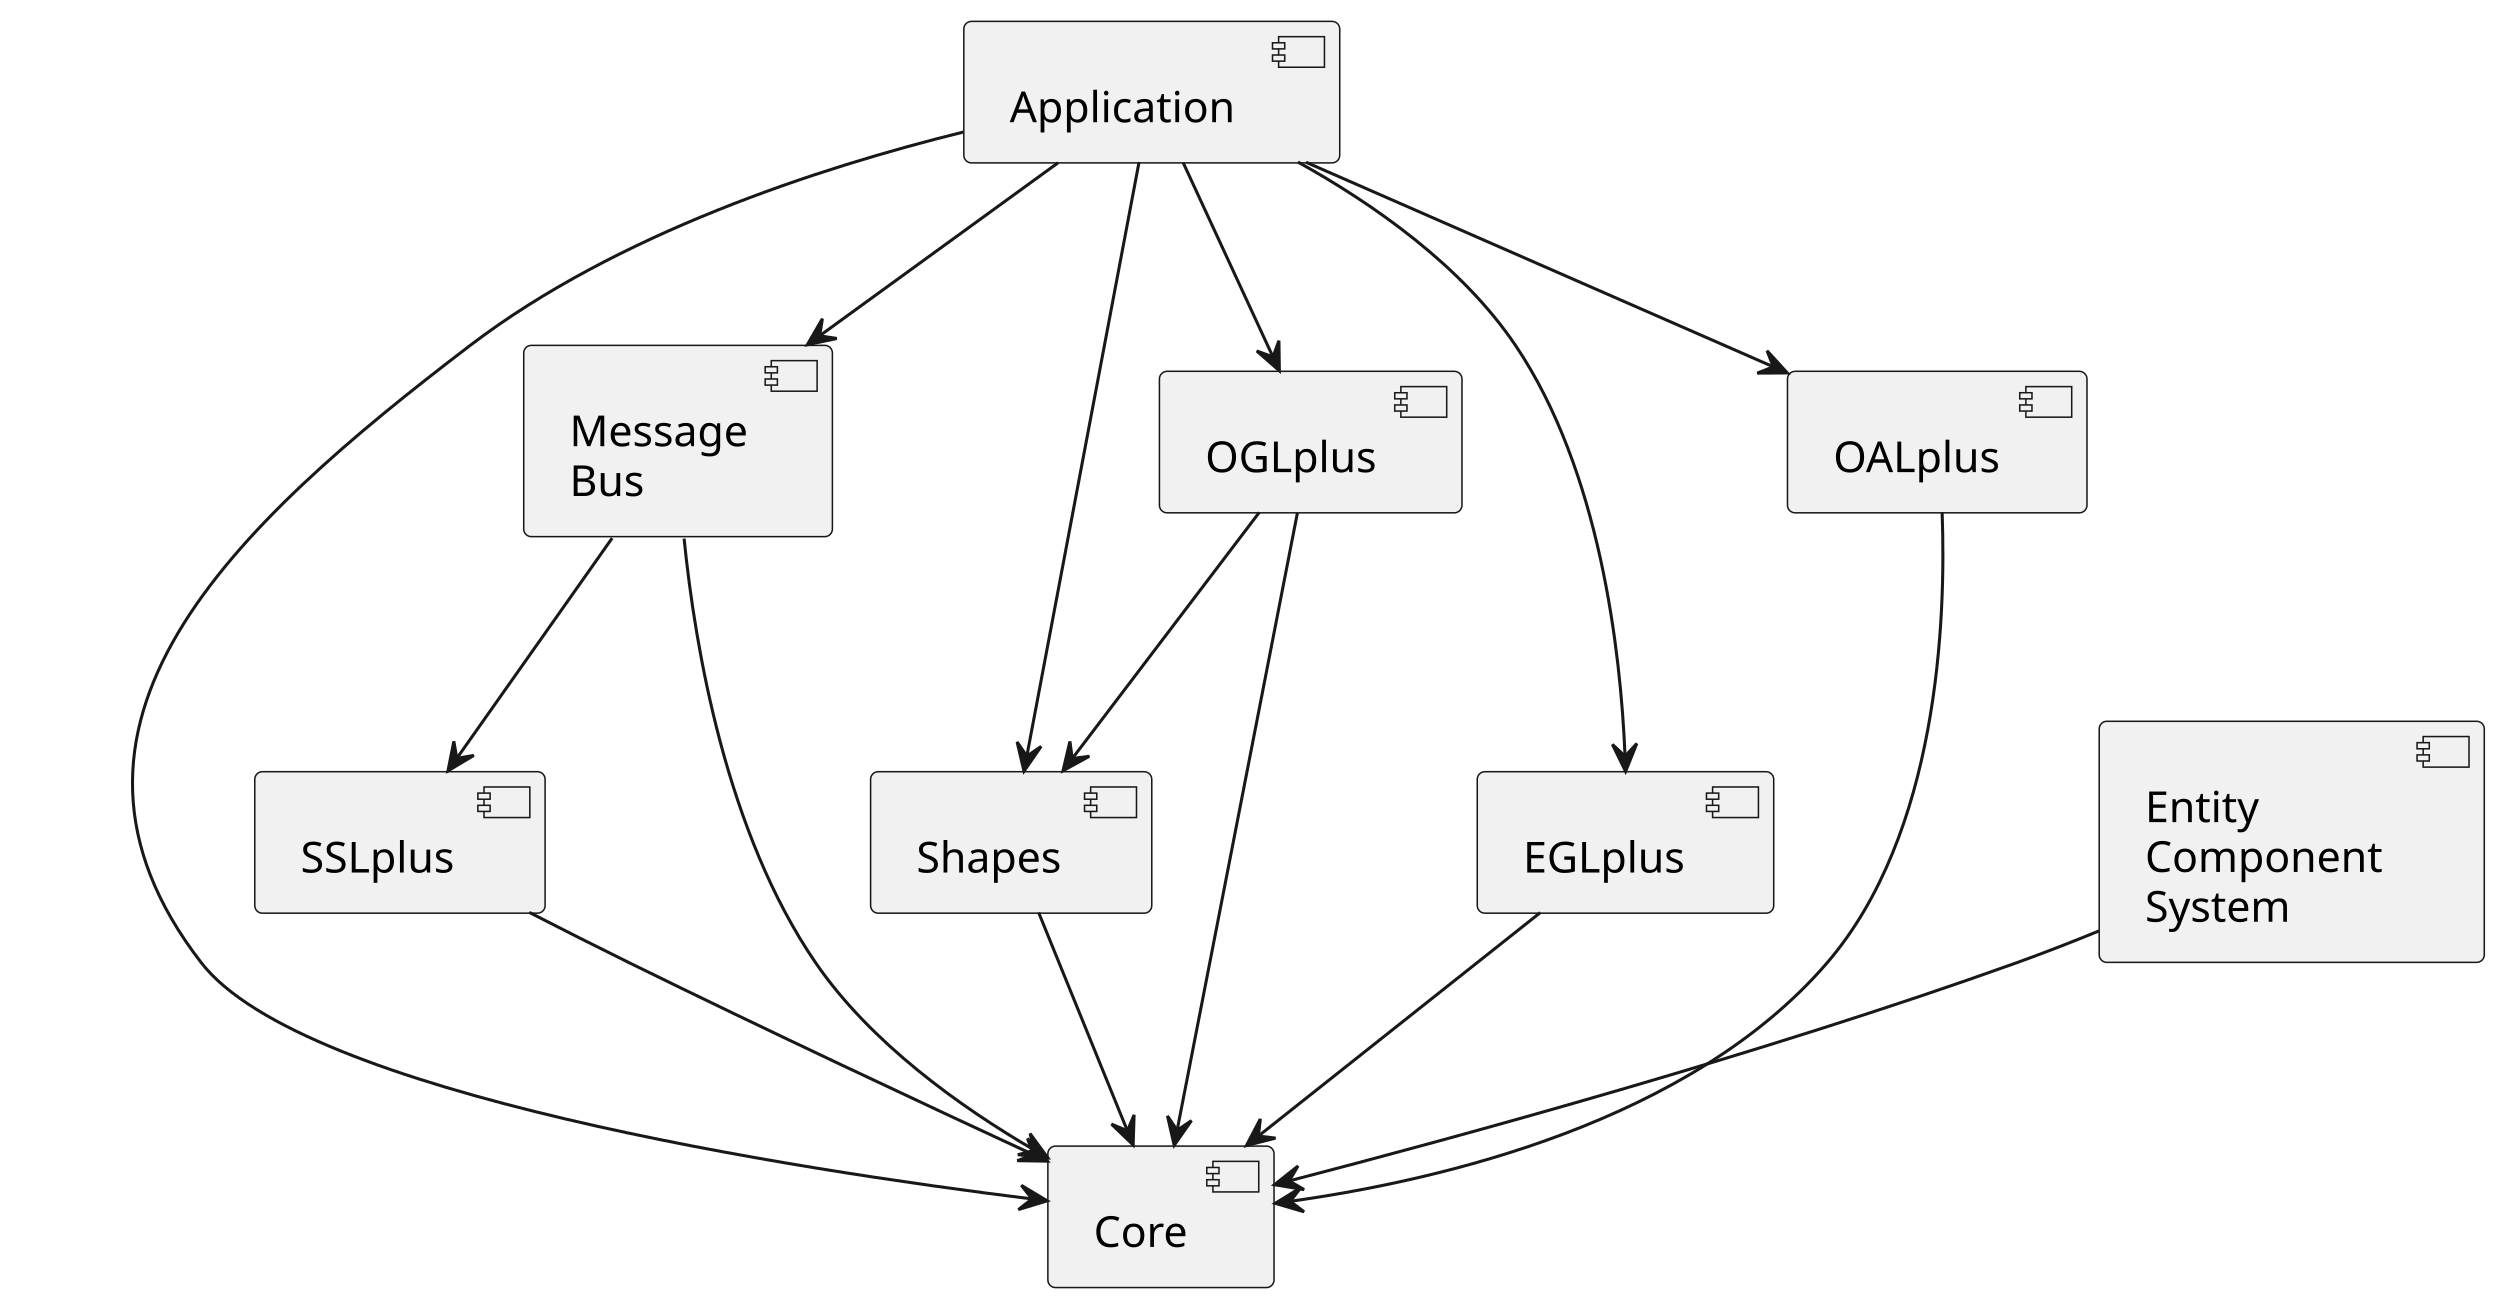
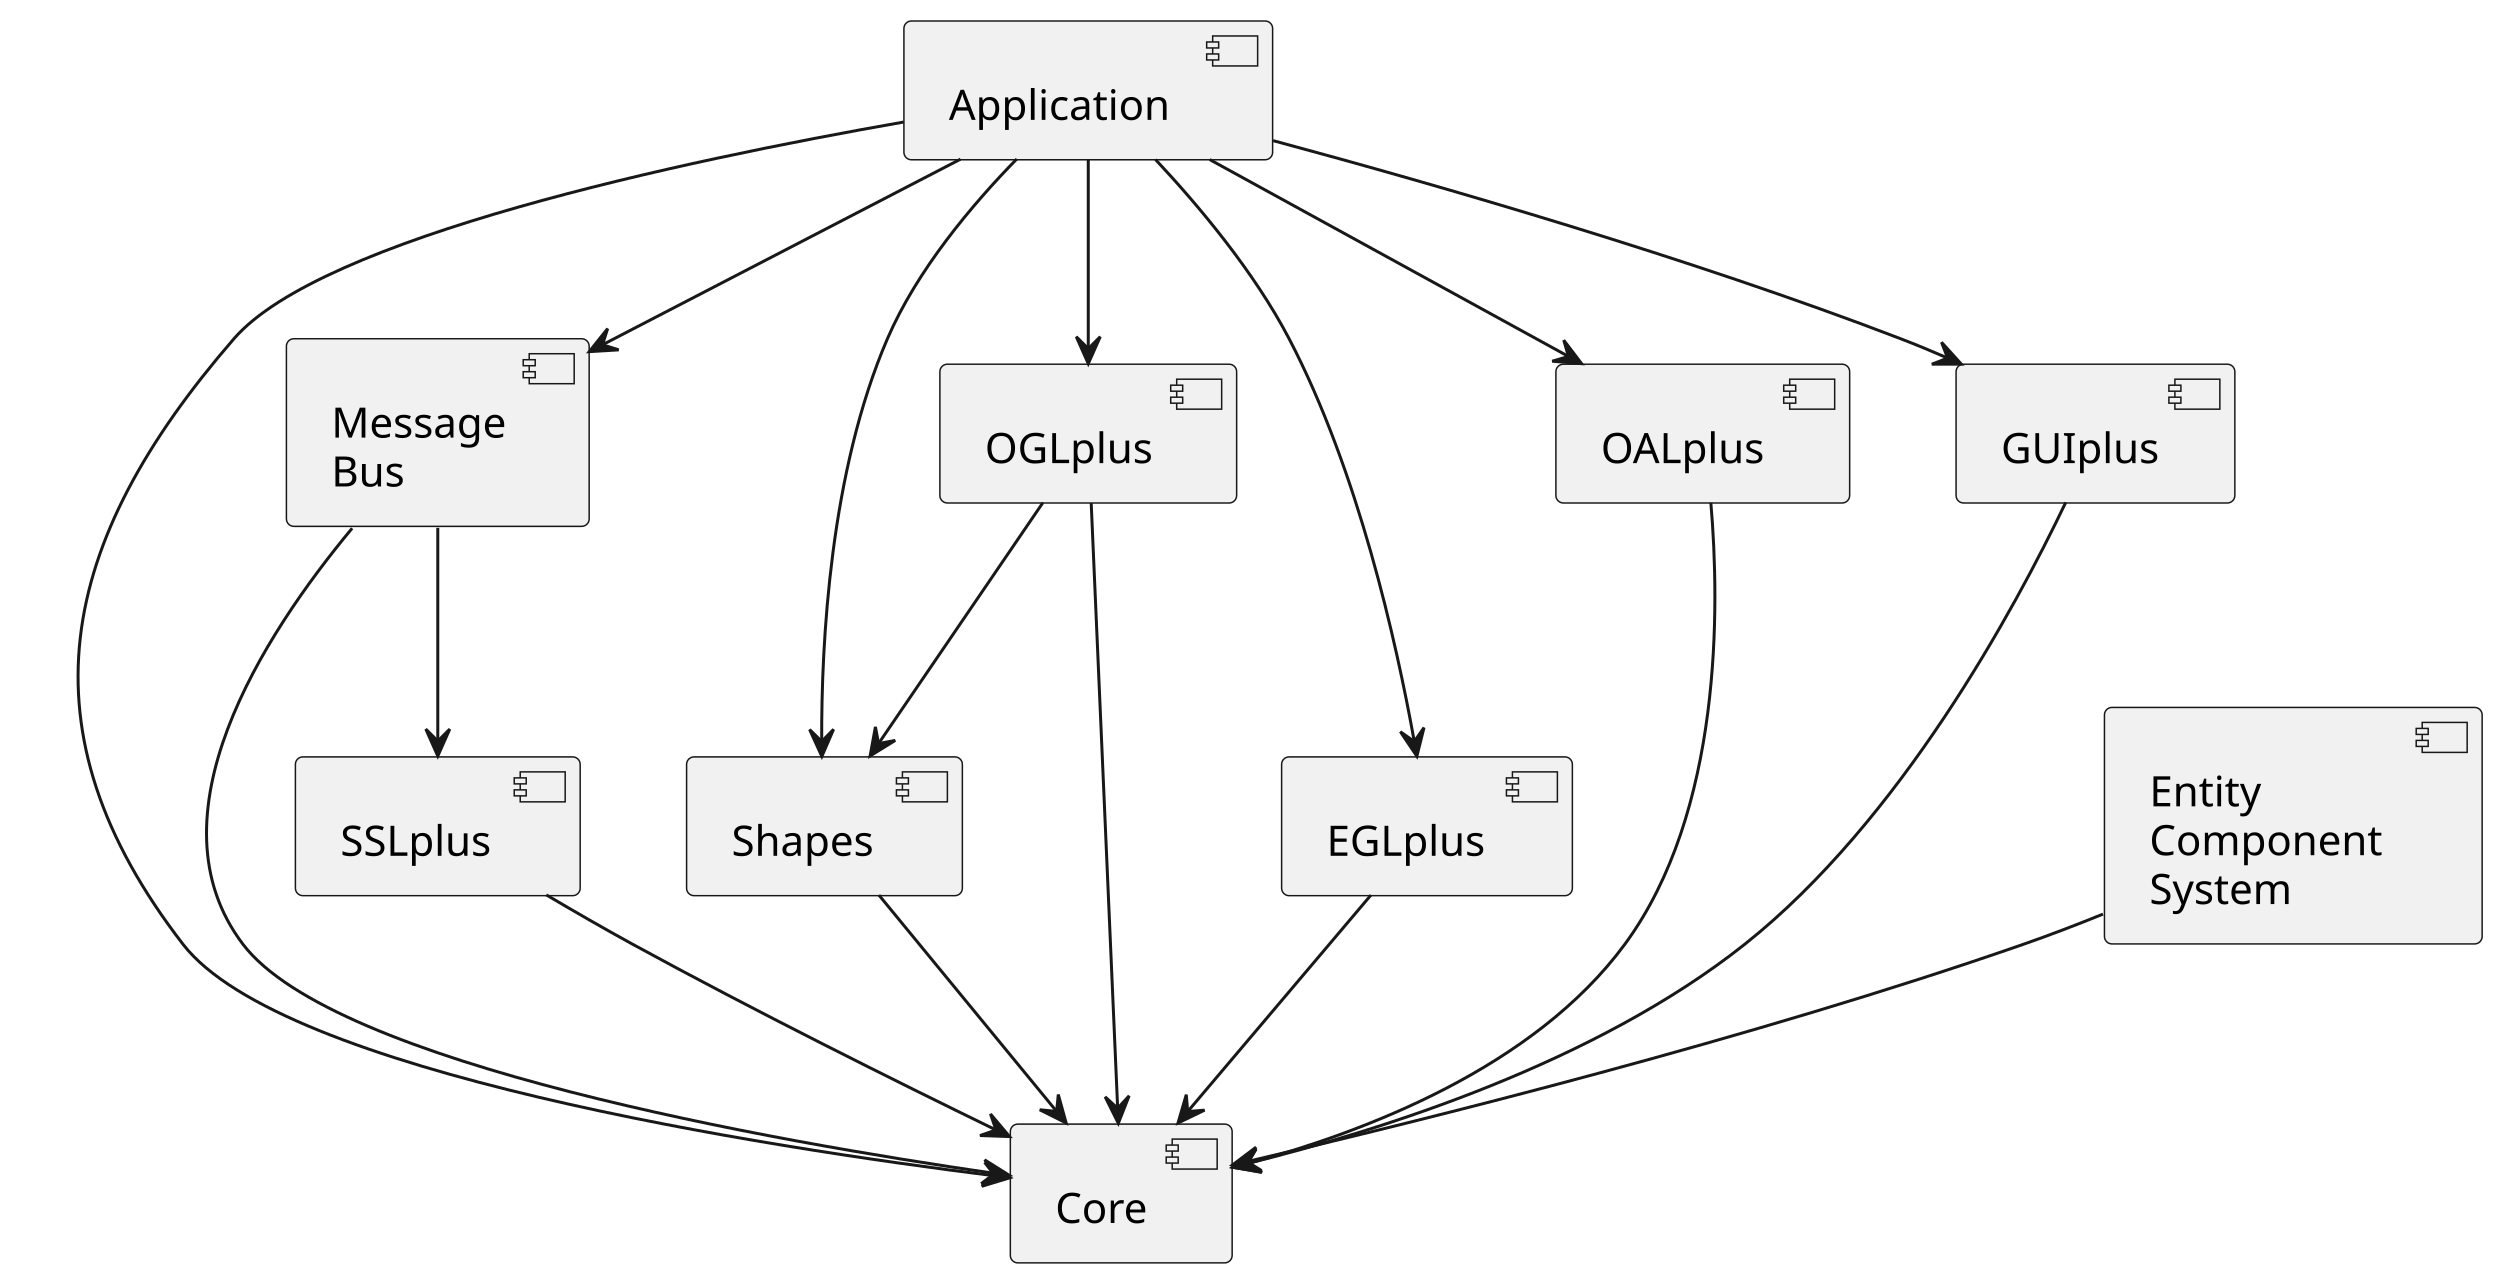
- <svg xmlns="http://www.w3.org/2000/svg" contentStyleType="text/css" height="427px" preserveAspectRatio="none" style="width:818px;height:427px;background:#FFFFFF;" version="1.1" viewBox="0 0 818 427" width="818px" zoomAndPan="magnify">
+ <svg xmlns="http://www.w3.org/2000/svg" contentStyleType="text/css" height="427px" preserveAspectRatio="none" style="width:834px;height:427px;background:#FFFFFF;" version="1.1" viewBox="0 0 834 427" width="834px" zoomAndPan="magnify">
  <defs />
  <g>
    <g id="elem_core">
-       <rect fill="#F1F1F1" height="46.297" rx="2.5" ry="2.5" style="stroke:#181818;stroke-width:0.5;" width="74" x="342.861" y="375" />
-       <rect fill="#F1F1F1" height="10" style="stroke:#181818;stroke-width:0.5;" width="15" x="396.861" y="380" />
-       <rect fill="#F1F1F1" height="2" style="stroke:#181818;stroke-width:0.5;" width="4" x="394.861" y="382" />
-       <rect fill="#F1F1F1" height="2" style="stroke:#181818;stroke-width:0.5;" width="4" x="394.861" y="386" />
-       <text fill="#000000" font-family="sans-serif" font-size="14" lengthAdjust="spacing" textLength="34" x="357.861" y="407.995">Core</text>
+       <rect fill="#F1F1F1" height="46.297" rx="2.5" ry="2.5" style="stroke:#181818;stroke-width:0.5;" width="74" x="337.046" y="375" />
+       <rect fill="#F1F1F1" height="10" style="stroke:#181818;stroke-width:0.5;" width="15" x="391.046" y="380" />
+       <rect fill="#F1F1F1" height="2" style="stroke:#181818;stroke-width:0.5;" width="4" x="389.046" y="382" />
+       <rect fill="#F1F1F1" height="2" style="stroke:#181818;stroke-width:0.5;" width="4" x="389.046" y="386" />
+       <text fill="#000000" font-family="sans-serif" font-size="14" lengthAdjust="spacing" textLength="34" x="352.046" y="407.995">Core</text>
    </g>
    <g id="elem_sslplus">
-       <rect fill="#F1F1F1" height="46.297" rx="2.5" ry="2.5" style="stroke:#181818;stroke-width:0.5;" width="95" x="83.361" y="252.5" />
-       <rect fill="#F1F1F1" height="10" style="stroke:#181818;stroke-width:0.5;" width="15" x="158.361" y="257.5" />
-       <rect fill="#F1F1F1" height="2" style="stroke:#181818;stroke-width:0.5;" width="4" x="156.361" y="259.5" />
-       <rect fill="#F1F1F1" height="2" style="stroke:#181818;stroke-width:0.5;" width="4" x="156.361" y="263.5" />
-       <text fill="#000000" font-family="sans-serif" font-size="14" lengthAdjust="spacing" textLength="55" x="98.361" y="285.495">SSLplus</text>
+       <rect fill="#F1F1F1" height="46.297" rx="2.5" ry="2.5" style="stroke:#181818;stroke-width:0.5;" width="95" x="98.546" y="252.5" />
+       <rect fill="#F1F1F1" height="10" style="stroke:#181818;stroke-width:0.5;" width="15" x="173.546" y="257.5" />
+       <rect fill="#F1F1F1" height="2" style="stroke:#181818;stroke-width:0.5;" width="4" x="171.546" y="259.5" />
+       <rect fill="#F1F1F1" height="2" style="stroke:#181818;stroke-width:0.5;" width="4" x="171.546" y="263.5" />
+       <text fill="#000000" font-family="sans-serif" font-size="14" lengthAdjust="spacing" textLength="55" x="113.546" y="285.495">SSLplus</text>
    </g>
    <g id="elem_shapes">
-       <rect fill="#F1F1F1" height="46.297" rx="2.5" ry="2.5" style="stroke:#181818;stroke-width:0.5;" width="92" x="284.861" y="252.5" />
-       <rect fill="#F1F1F1" height="10" style="stroke:#181818;stroke-width:0.5;" width="15" x="356.861" y="257.5" />
-       <rect fill="#F1F1F1" height="2" style="stroke:#181818;stroke-width:0.5;" width="4" x="354.861" y="259.5" />
-       <rect fill="#F1F1F1" height="2" style="stroke:#181818;stroke-width:0.5;" width="4" x="354.861" y="263.5" />
-       <text fill="#000000" font-family="sans-serif" font-size="14" lengthAdjust="spacing" textLength="52" x="299.861" y="285.495">Shapes</text>
+       <rect fill="#F1F1F1" height="46.297" rx="2.5" ry="2.5" style="stroke:#181818;stroke-width:0.5;" width="92" x="229.046" y="252.5" />
+       <rect fill="#F1F1F1" height="10" style="stroke:#181818;stroke-width:0.5;" width="15" x="301.046" y="257.5" />
+       <rect fill="#F1F1F1" height="2" style="stroke:#181818;stroke-width:0.5;" width="4" x="299.046" y="259.5" />
+       <rect fill="#F1F1F1" height="2" style="stroke:#181818;stroke-width:0.5;" width="4" x="299.046" y="263.5" />
+       <text fill="#000000" font-family="sans-serif" font-size="14" lengthAdjust="spacing" textLength="52" x="244.046" y="285.495">Shapes</text>
    </g>
    <g id="elem_msgbus">
-       <rect fill="#F1F1F1" height="62.594" rx="2.5" ry="2.5" style="stroke:#181818;stroke-width:0.5;" width="101" x="171.361" y="113" />
-       <rect fill="#F1F1F1" height="10" style="stroke:#181818;stroke-width:0.5;" width="15" x="252.361" y="118" />
-       <rect fill="#F1F1F1" height="2" style="stroke:#181818;stroke-width:0.5;" width="4" x="250.361" y="120" />
-       <rect fill="#F1F1F1" height="2" style="stroke:#181818;stroke-width:0.5;" width="4" x="250.361" y="124" />
-       <text fill="#000000" font-family="sans-serif" font-size="14" lengthAdjust="spacing" textLength="61" x="186.361" y="145.995">Message</text>
-       <text fill="#000000" font-family="sans-serif" font-size="14" lengthAdjust="spacing" textLength="25" x="186.361" y="162.292">Bus</text>
+       <rect fill="#F1F1F1" height="62.594" rx="2.5" ry="2.5" style="stroke:#181818;stroke-width:0.5;" width="101" x="95.546" y="113" />
+       <rect fill="#F1F1F1" height="10" style="stroke:#181818;stroke-width:0.5;" width="15" x="176.546" y="118" />
+       <rect fill="#F1F1F1" height="2" style="stroke:#181818;stroke-width:0.5;" width="4" x="174.546" y="120" />
+       <rect fill="#F1F1F1" height="2" style="stroke:#181818;stroke-width:0.5;" width="4" x="174.546" y="124" />
+       <text fill="#000000" font-family="sans-serif" font-size="14" lengthAdjust="spacing" textLength="61" x="110.546" y="145.995">Message</text>
+       <text fill="#000000" font-family="sans-serif" font-size="14" lengthAdjust="spacing" textLength="25" x="110.546" y="162.292">Bus</text>
    </g>
    <g id="elem_eglplus">
-       <rect fill="#F1F1F1" height="46.297" rx="2.5" ry="2.5" style="stroke:#181818;stroke-width:0.5;" width="97" x="483.361" y="252.5" />
-       <rect fill="#F1F1F1" height="10" style="stroke:#181818;stroke-width:0.5;" width="15" x="560.361" y="257.5" />
-       <rect fill="#F1F1F1" height="2" style="stroke:#181818;stroke-width:0.5;" width="4" x="558.361" y="259.5" />
-       <rect fill="#F1F1F1" height="2" style="stroke:#181818;stroke-width:0.5;" width="4" x="558.361" y="263.5" />
-       <text fill="#000000" font-family="sans-serif" font-size="14" lengthAdjust="spacing" textLength="57" x="498.361" y="285.495">EGLplus</text>
+       <rect fill="#F1F1F1" height="46.297" rx="2.5" ry="2.5" style="stroke:#181818;stroke-width:0.5;" width="97" x="427.546" y="252.5" />
+       <rect fill="#F1F1F1" height="10" style="stroke:#181818;stroke-width:0.5;" width="15" x="504.546" y="257.5" />
+       <rect fill="#F1F1F1" height="2" style="stroke:#181818;stroke-width:0.5;" width="4" x="502.546" y="259.5" />
+       <rect fill="#F1F1F1" height="2" style="stroke:#181818;stroke-width:0.5;" width="4" x="502.546" y="263.5" />
+       <text fill="#000000" font-family="sans-serif" font-size="14" lengthAdjust="spacing" textLength="57" x="442.546" y="285.495">EGLplus</text>
    </g>
    <g id="elem_oglplus">
-       <rect fill="#F1F1F1" height="46.297" rx="2.5" ry="2.5" style="stroke:#181818;stroke-width:0.5;" width="99" x="379.361" y="121.5" />
-       <rect fill="#F1F1F1" height="10" style="stroke:#181818;stroke-width:0.5;" width="15" x="458.361" y="126.5" />
-       <rect fill="#F1F1F1" height="2" style="stroke:#181818;stroke-width:0.5;" width="4" x="456.361" y="128.5" />
-       <rect fill="#F1F1F1" height="2" style="stroke:#181818;stroke-width:0.5;" width="4" x="456.361" y="132.5" />
-       <text fill="#000000" font-family="sans-serif" font-size="14" lengthAdjust="spacing" textLength="59" x="394.361" y="154.495">OGLplus</text>
+       <rect fill="#F1F1F1" height="46.297" rx="2.5" ry="2.5" style="stroke:#181818;stroke-width:0.5;" width="99" x="313.546" y="121.5" />
+       <rect fill="#F1F1F1" height="10" style="stroke:#181818;stroke-width:0.5;" width="15" x="392.546" y="126.5" />
+       <rect fill="#F1F1F1" height="2" style="stroke:#181818;stroke-width:0.5;" width="4" x="390.546" y="128.5" />
+       <rect fill="#F1F1F1" height="2" style="stroke:#181818;stroke-width:0.5;" width="4" x="390.546" y="132.5" />
+       <text fill="#000000" font-family="sans-serif" font-size="14" lengthAdjust="spacing" textLength="59" x="328.546" y="154.495">OGLplus</text>
    </g>
    <g id="elem_oalplus">
-       <rect fill="#F1F1F1" height="46.297" rx="2.5" ry="2.5" style="stroke:#181818;stroke-width:0.5;" width="98" x="584.861" y="121.5" />
-       <rect fill="#F1F1F1" height="10" style="stroke:#181818;stroke-width:0.5;" width="15" x="662.861" y="126.5" />
-       <rect fill="#F1F1F1" height="2" style="stroke:#181818;stroke-width:0.5;" width="4" x="660.861" y="128.5" />
-       <rect fill="#F1F1F1" height="2" style="stroke:#181818;stroke-width:0.5;" width="4" x="660.861" y="132.5" />
-       <text fill="#000000" font-family="sans-serif" font-size="14" lengthAdjust="spacing" textLength="58" x="599.861" y="154.495">OALplus</text>
+       <rect fill="#F1F1F1" height="46.297" rx="2.5" ry="2.5" style="stroke:#181818;stroke-width:0.5;" width="98" x="519.046" y="121.5" />
+       <rect fill="#F1F1F1" height="10" style="stroke:#181818;stroke-width:0.5;" width="15" x="597.046" y="126.5" />
+       <rect fill="#F1F1F1" height="2" style="stroke:#181818;stroke-width:0.5;" width="4" x="595.046" y="128.5" />
+       <rect fill="#F1F1F1" height="2" style="stroke:#181818;stroke-width:0.5;" width="4" x="595.046" y="132.5" />
+       <text fill="#000000" font-family="sans-serif" font-size="14" lengthAdjust="spacing" textLength="58" x="534.046" y="154.495">OALplus</text>
+     </g>
+     <g id="elem_guiplus">
+       <rect fill="#F1F1F1" height="46.297" rx="2.5" ry="2.5" style="stroke:#181818;stroke-width:0.5;" width="93" x="652.546" y="121.5" />
+       <rect fill="#F1F1F1" height="10" style="stroke:#181818;stroke-width:0.5;" width="15" x="725.546" y="126.5" />
+       <rect fill="#F1F1F1" height="2" style="stroke:#181818;stroke-width:0.5;" width="4" x="723.546" y="128.5" />
+       <rect fill="#F1F1F1" height="2" style="stroke:#181818;stroke-width:0.5;" width="4" x="723.546" y="132.5" />
+       <text fill="#000000" font-family="sans-serif" font-size="14" lengthAdjust="spacing" textLength="53" x="667.546" y="154.495">GUIplus</text>
    </g>
    <g id="elem_ecs">
-       <rect fill="#F1F1F1" height="78.891" rx="2.5" ry="2.5" style="stroke:#181818;stroke-width:0.5;" width="126" x="686.861" y="236" />
-       <rect fill="#F1F1F1" height="10" style="stroke:#181818;stroke-width:0.5;" width="15" x="792.861" y="241" />
-       <rect fill="#F1F1F1" height="2" style="stroke:#181818;stroke-width:0.5;" width="4" x="790.861" y="243" />
-       <rect fill="#F1F1F1" height="2" style="stroke:#181818;stroke-width:0.5;" width="4" x="790.861" y="247" />
-       <text fill="#000000" font-family="sans-serif" font-size="14" lengthAdjust="spacing" textLength="44" x="701.861" y="268.995">Entity</text>
-       <text fill="#000000" font-family="sans-serif" font-size="14" lengthAdjust="spacing" textLength="86" x="701.861" y="285.292">Component</text>
-       <text fill="#000000" font-family="sans-serif" font-size="14" lengthAdjust="spacing" textLength="54" x="701.861" y="301.589">System</text>
+       <rect fill="#F1F1F1" height="78.891" rx="2.5" ry="2.5" style="stroke:#181818;stroke-width:0.5;" width="126" x="702.046" y="236" />
+       <rect fill="#F1F1F1" height="10" style="stroke:#181818;stroke-width:0.5;" width="15" x="808.046" y="241" />
+       <rect fill="#F1F1F1" height="2" style="stroke:#181818;stroke-width:0.5;" width="4" x="806.046" y="243" />
+       <rect fill="#F1F1F1" height="2" style="stroke:#181818;stroke-width:0.5;" width="4" x="806.046" y="247" />
+       <text fill="#000000" font-family="sans-serif" font-size="14" lengthAdjust="spacing" textLength="44" x="717.046" y="268.995">Entity</text>
+       <text fill="#000000" font-family="sans-serif" font-size="14" lengthAdjust="spacing" textLength="86" x="717.046" y="285.292">Component</text>
+       <text fill="#000000" font-family="sans-serif" font-size="14" lengthAdjust="spacing" textLength="54" x="717.046" y="301.589">System</text>
    </g>
    <g id="elem_app">
-       <rect fill="#F1F1F1" height="46.297" rx="2.5" ry="2.5" style="stroke:#181818;stroke-width:0.5;" width="123" x="315.361" y="7" />
-       <rect fill="#F1F1F1" height="10" style="stroke:#181818;stroke-width:0.5;" width="15" x="418.361" y="12" />
-       <rect fill="#F1F1F1" height="2" style="stroke:#181818;stroke-width:0.5;" width="4" x="416.361" y="14" />
-       <rect fill="#F1F1F1" height="2" style="stroke:#181818;stroke-width:0.5;" width="4" x="416.361" y="18" />
-       <text fill="#000000" font-family="sans-serif" font-size="14" lengthAdjust="spacing" textLength="83" x="330.361" y="39.995">Application</text>
+       <rect fill="#F1F1F1" height="46.297" rx="2.5" ry="2.5" style="stroke:#181818;stroke-width:0.5;" width="123" x="301.546" y="7" />
+       <rect fill="#F1F1F1" height="10" style="stroke:#181818;stroke-width:0.5;" width="15" x="404.546" y="12" />
+       <rect fill="#F1F1F1" height="2" style="stroke:#181818;stroke-width:0.5;" width="4" x="402.546" y="14" />
+       <rect fill="#F1F1F1" height="2" style="stroke:#181818;stroke-width:0.5;" width="4" x="402.546" y="18" />
+       <text fill="#000000" font-family="sans-serif" font-size="14" lengthAdjust="spacing" textLength="83" x="316.546" y="39.995">Application</text>
    </g>
    <g id="link_sslplus_core">
-       <path d="M173.175,298.537 C183.809,303.989 195.223,309.765 205.861,315 C250.738,337.085 302.663,361.396 338.027,377.769 " fill="none" id="sslplus-to-core" style="stroke:#181818;stroke-width:1.0;" />
-       <polygon fill="#181818" points="342.688,379.925,336.199,372.517,338.15,377.827,332.841,379.778,342.688,379.925" style="stroke:#181818;stroke-width:1.0;" />
+       <path d="M182.233,298.529 C191.55,304.035 201.61,309.84 211.046,315 C251.576,337.164 298.823,360.685 331.983,376.825 " fill="none" id="sslplus-to-core" style="stroke:#181818;stroke-width:1.0;" />
+       <polygon fill="#181818" points="336.77,379.152,330.424,371.62,332.273,376.966,326.927,378.815,336.77,379.152" style="stroke:#181818;stroke-width:1.0;" />
    </g>
    <g id="link_shapes_core">
-       <path d="M339.848,298.602 C348.016,318.689 360.092,348.386 368.84,369.898 " fill="none" id="shapes-to-core" style="stroke:#181818;stroke-width:1.0;" />
-       <polygon fill="#181818" points="370.764,374.63,371.079,364.787,368.881,369.999,363.669,367.8,370.764,374.63" style="stroke:#181818;stroke-width:1.0;" />
+       <path d="M293.204,298.602 C309.915,318.942 334.722,349.136 352.444,370.707 " fill="none" id="shapes-to-core" style="stroke:#181818;stroke-width:1.0;" />
+       <polygon fill="#181818" points="355.667,374.63,353.045,365.137,352.493,370.767,346.863,370.215,355.667,374.63" style="stroke:#181818;stroke-width:1.0;" />
    </g>
    <g id="link_msgbus_sslplus">
-       <path d="M200.295,176.071 C184.887,197.913 164.361,227.01 149.629,247.895 " fill="none" id="msgbus-to-sslplus" style="stroke:#181818;stroke-width:1.0;" />
-       <polygon fill="#181818" points="146.577,252.221,155.035,247.173,149.46,248.136,148.498,242.561,146.577,252.221" style="stroke:#181818;stroke-width:1.0;" />
+       <path d="M146.046,176.071 C146.046,197.638 146.046,226.281 146.046,247.104 " fill="none" id="msgbus-to-sslplus" style="stroke:#181818;stroke-width:1.0;" />
+       <polygon fill="#181818" points="146.046,252.221,150.046,243.221,146.046,247.221,142.046,243.221,146.046,252.221" style="stroke:#181818;stroke-width:1.0;" />
    </g>
    <g id="link_msgbus_core">
-       <path d="M223.834,176.222 C227.465,212.292 237.753,272.57 266.861,315 C284.868,341.249 314.137,362.147 338.375,376.275 " fill="none" id="msgbus-to-core" style="stroke:#181818;stroke-width:1.0;" />
-       <polygon fill="#181818" points="342.838,378.834,337.021,370.887,338.501,376.347,333.041,377.827,342.838,378.834" style="stroke:#181818;stroke-width:1.0;" />
+       <path d="M117.474,176.22 C87.494,212.288 48.856,272.565 81.046,315 C111.364,354.968 257.99,380.768 331.642,391.422 " fill="none" id="msgbus-to-core" style="stroke:#181818;stroke-width:1.0;" />
+       <polygon fill="#181818" points="336.816,392.163,328.474,386.927,331.866,391.454,327.34,394.847,336.816,392.163" style="stroke:#181818;stroke-width:1.0;" />
    </g>
    <g id="link_eglplus_core">
-       <path d="M503.981,298.602 C477.923,319.26 439.043,350.082 411.758,371.712 " fill="none" id="eglplus-to-core" style="stroke:#181818;stroke-width:1.0;" />
-       <polygon fill="#181818" points="407.82,374.835,417.358,372.379,411.739,371.729,412.389,366.11,407.82,374.835" style="stroke:#181818;stroke-width:1.0;" />
+       <path d="M457.337,298.602 C440.12,318.942 414.561,349.136 396.302,370.707 " fill="none" id="eglplus-to-core" style="stroke:#181818;stroke-width:1.0;" />
+       <polygon fill="#181818" points="392.981,374.63,401.849,370.346,396.212,370.814,395.743,365.177,392.981,374.63" style="stroke:#181818;stroke-width:1.0;" />
    </g>
    <g id="link_oglplus_core">
-       <path d="M424.512,167.819 C415.522,213.961 394.918,319.715 385.165,369.775 " fill="none" id="oglplus-to-core" style="stroke:#181818;stroke-width:1.0;" />
-       <polygon fill="#181818" points="384.199,374.731,389.847,366.662,385.156,369.823,381.995,365.132,384.199,374.731" style="stroke:#181818;stroke-width:1.0;" />
+       <path d="M364.022,167.819 C366.036,213.868 370.647,319.288 372.842,369.471 " fill="none" id="oglplus-to-core" style="stroke:#181818;stroke-width:1.0;" />
+       <polygon fill="#181818" points="373.072,374.731,376.675,365.565,372.853,369.736,368.682,365.914,373.072,374.731" style="stroke:#181818;stroke-width:1.0;" />
    </g>
    <g id="link_oglplus_shapes">
-       <path d="M412.014,167.676 C395.045,190.012 368.867,224.472 350.856,248.18 " fill="none" id="oglplus-to-shapes" style="stroke:#181818;stroke-width:1.0;" />
-       <polygon fill="#181818" points="347.815,252.182,356.445,247.435,350.84,248.2,350.074,242.596,347.815,252.182" style="stroke:#181818;stroke-width:1.0;" />
+       <path d="M347.918,167.676 C332.744,189.92 309.368,224.187 293.202,247.885 " fill="none" id="oglplus-to-shapes" style="stroke:#181818;stroke-width:1.0;" />
+       <polygon fill="#181818" points="290.271,252.182,298.648,247.003,293.089,248.052,292.04,242.493,290.271,252.182" style="stroke:#181818;stroke-width:1.0;" />
    </g>
    <g id="link_oalplus_core">
-       <path d="M635.462,167.643 C636.787,203.073 634.144,272.799 597.861,315 C553.131,367.024 471.93,386.108 422.252,393.063 " fill="none" id="oalplus-to-core" style="stroke:#181818;stroke-width:1.0;" />
-       <polygon fill="#181818" points="417.247,393.737,426.701,396.5,422.203,393.07,425.633,388.572,417.247,393.737" style="stroke:#181818;stroke-width:1.0;" />
+       <path d="M570.738,167.712 C573.742,202.619 574.516,270.881 542.046,315 C511.851,356.027 455.532,377.569 416.471,388.098 " fill="none" id="oalplus-to-core" style="stroke:#181818;stroke-width:1.0;" />
+       <polygon fill="#181818" points="411.319,389.45,421.039,391.036,416.155,388.182,419.009,383.298,411.319,389.45" style="stroke:#181818;stroke-width:1.0;" />
+     </g>
+     <g id="link_guiplus_core">
+       <path d="M689.132,167.6 C672.088,203.285 633.991,273.755 582.046,315 C532.286,354.51 461.118,377.019 416.265,388.115 " fill="none" id="guiplus-to-core" style="stroke:#181818;stroke-width:1.0;" />
+       <polygon fill="#181818" points="411.199,389.348,420.889,391.108,416.057,388.166,418.999,383.334,411.199,389.348" style="stroke:#181818;stroke-width:1.0;" />
    </g>
    <g id="link_ecs_core">
-       <path d="M686.809,304.593 C677.83,308.265 668.658,311.843 659.861,315 C576.79,344.812 477.088,372.029 421.877,386.373 " fill="none" id="ecs-to-core" style="stroke:#181818;stroke-width:1.0;" />
-       <polygon fill="#181818" points="417.002,387.636,426.718,389.251,421.842,386.382,424.711,381.507,417.002,387.636" style="stroke:#181818;stroke-width:1.0;" />
+       <path d="M701.558,304.946 C692.727,308.524 683.712,311.982 675.046,315 C584.434,346.554 475.09,373.704 416.33,387.435 " fill="none" id="ecs-to-core" style="stroke:#181818;stroke-width:1.0;" />
+       <polygon fill="#181818" points="411.15,388.642,420.823,390.496,416.019,387.507,419.008,382.704,411.15,388.642" style="stroke:#181818;stroke-width:1.0;" />
    </g>
    <g id="link_app_core">
-       <path d="M315.259,43.192 C267.561,54.963 201.765,76.501 153.861,113 C75.966,172.348 6,237.499 65.861,315 C99.014,357.923 259.89,382.663 337.633,392.293 " fill="none" id="app-to-core" style="stroke:#181818;stroke-width:1.0;" />
-       <polygon fill="#181818" points="342.631,392.905,334.185,387.839,337.669,392.296,333.212,395.78,342.631,392.905" style="stroke:#181818;stroke-width:1.0;" />
+       <path d="M301.469,40.712 C226.765,53.801 107.168,79.391 78.046,113 C19.046,181.09 6,243.676 61.046,315 C94.083,357.808 254.453,382.606 331.951,392.271 " fill="none" id="app-to-core" style="stroke:#181818;stroke-width:1.0;" />
+       <polygon fill="#181818" points="336.933,392.886,328.491,387.813,331.971,392.273,327.51,395.753,336.933,392.886" style="stroke:#181818;stroke-width:1.0;" />
    </g>
    <g id="link_app_eglplus">
-       <path d="M424.676,53.016 C449.541,66.839 478.324,86.999 495.861,113 C523.534,154.03 530.265,212.979 531.707,247.146 " fill="none" id="app-to-eglplus" style="stroke:#181818;stroke-width:1.0;" />
-       <polygon fill="#181818" points="531.896,252.411,535.57,243.273,531.716,247.414,527.575,243.561,531.896,252.411" style="stroke:#181818;stroke-width:1.0;" />
+       <path d="M385.461,53.211 C400.018,68.761 418.387,90.675 430.046,113 C453.04,157.03 465.803,213.991 471.768,247.166 " fill="none" id="app-to-eglplus" style="stroke:#181818;stroke-width:1.0;" />
+       <polygon fill="#181818" points="472.667,252.281,475.048,242.725,471.801,247.357,467.169,244.109,472.667,252.281" style="stroke:#181818;stroke-width:1.0;" />
    </g>
    <g id="link_app_oglplus">
-       <path d="M387.134,53.226 C395.538,71.408 407.454,97.187 416.401,116.545 " fill="none" id="app-to-oglplus" style="stroke:#181818;stroke-width:1.0;" />
-       <polygon fill="#181818" points="418.608,121.32,418.464,111.472,416.511,116.781,411.202,114.828,418.608,121.32" style="stroke:#181818;stroke-width:1.0;" />
+       <path d="M363.046,53.226 C363.046,71.254 363.046,96.751 363.046,116.052 " fill="none" id="app-to-oglplus" style="stroke:#181818;stroke-width:1.0;" />
+       <polygon fill="#181818" points="363.046,121.32,367.046,112.32,363.046,116.32,359.046,112.32,363.046,121.32" style="stroke:#181818;stroke-width:1.0;" />
    </g>
    <g id="link_app_oalplus">
-       <path d="M427.329,53.092 C471.334,72.355 534.989,100.22 579.975,119.912 " fill="none" id="app-to-oalplus" style="stroke:#181818;stroke-width:1.0;" />
-       <polygon fill="#181818" points="584.816,122.031,578.177,114.757,580.236,120.025,574.968,122.085,584.816,122.031" style="stroke:#181818;stroke-width:1.0;" />
+       <path d="M403.547,53.226 C437.942,72.102 487.256,99.164 522.911,118.731 " fill="none" id="app-to-oalplus" style="stroke:#181818;stroke-width:1.0;" />
+       <polygon fill="#181818" points="527.628,121.32,521.663,113.483,523.245,118.914,517.813,120.496,527.628,121.32" style="stroke:#181818;stroke-width:1.0;" />
+     </g>
+     <g id="link_app_guiplus">
+       <path d="M424.709,46.914 C480.199,61.879 563.598,85.977 634.046,113 C639.125,114.948 644.361,117.119 649.554,119.379 " fill="none" id="app-to-guiplus" style="stroke:#181818;stroke-width:1.0;" />
+       <polygon fill="#181818" points="654.304,121.476,647.688,114.18,649.73,119.456,644.455,121.498,654.304,121.476" style="stroke:#181818;stroke-width:1.0;" />
    </g>
    <g id="link_app_shapes">
-       <path d="M372.697,53.038 C364.269,97.655 345.207,198.556 336.012,247.229 " fill="none" id="app-to-shapes" style="stroke:#181818;stroke-width:1.0;" />
-       <polygon fill="#181818" points="335.048,252.336,340.65,244.236,335.977,247.423,332.789,242.75,335.048,252.336" style="stroke:#181818;stroke-width:1.0;" />
+       <path d="M339.209,53.028 C324.238,68.334 305.947,90.042 296.046,113 C276.967,157.236 273.982,214.129 274.119,247.235 " fill="none" id="app-to-shapes" style="stroke:#181818;stroke-width:1.0;" />
+       <polygon fill="#181818" points="274.166,252.339,278.083,243.303,274.12,247.339,270.084,243.376,274.166,252.339" style="stroke:#181818;stroke-width:1.0;" />
    </g>
    <g id="link_app_msgbus">
-       <path d="M346.238,53.226 C324.053,69.328 293.659,91.388 268.471,109.67 " fill="none" id="app-to-msgbus" style="stroke:#181818;stroke-width:1.0;" />
-       <polygon fill="#181818" points="264.154,112.803,273.787,110.752,268.201,109.865,269.087,104.279,264.154,112.803" style="stroke:#181818;stroke-width:1.0;" />
+       <path d="M320.432,53.092 C286.273,70.801 238.091,95.78 201.027,114.996 " fill="none" id="app-to-msgbus" style="stroke:#181818;stroke-width:1.0;" />
+       <polygon fill="#181818" points="196.563,117.31,206.394,116.718,201.002,115.008,202.711,109.616,196.563,117.31" style="stroke:#181818;stroke-width:1.0;" />
    </g>
  </g>
</svg>
